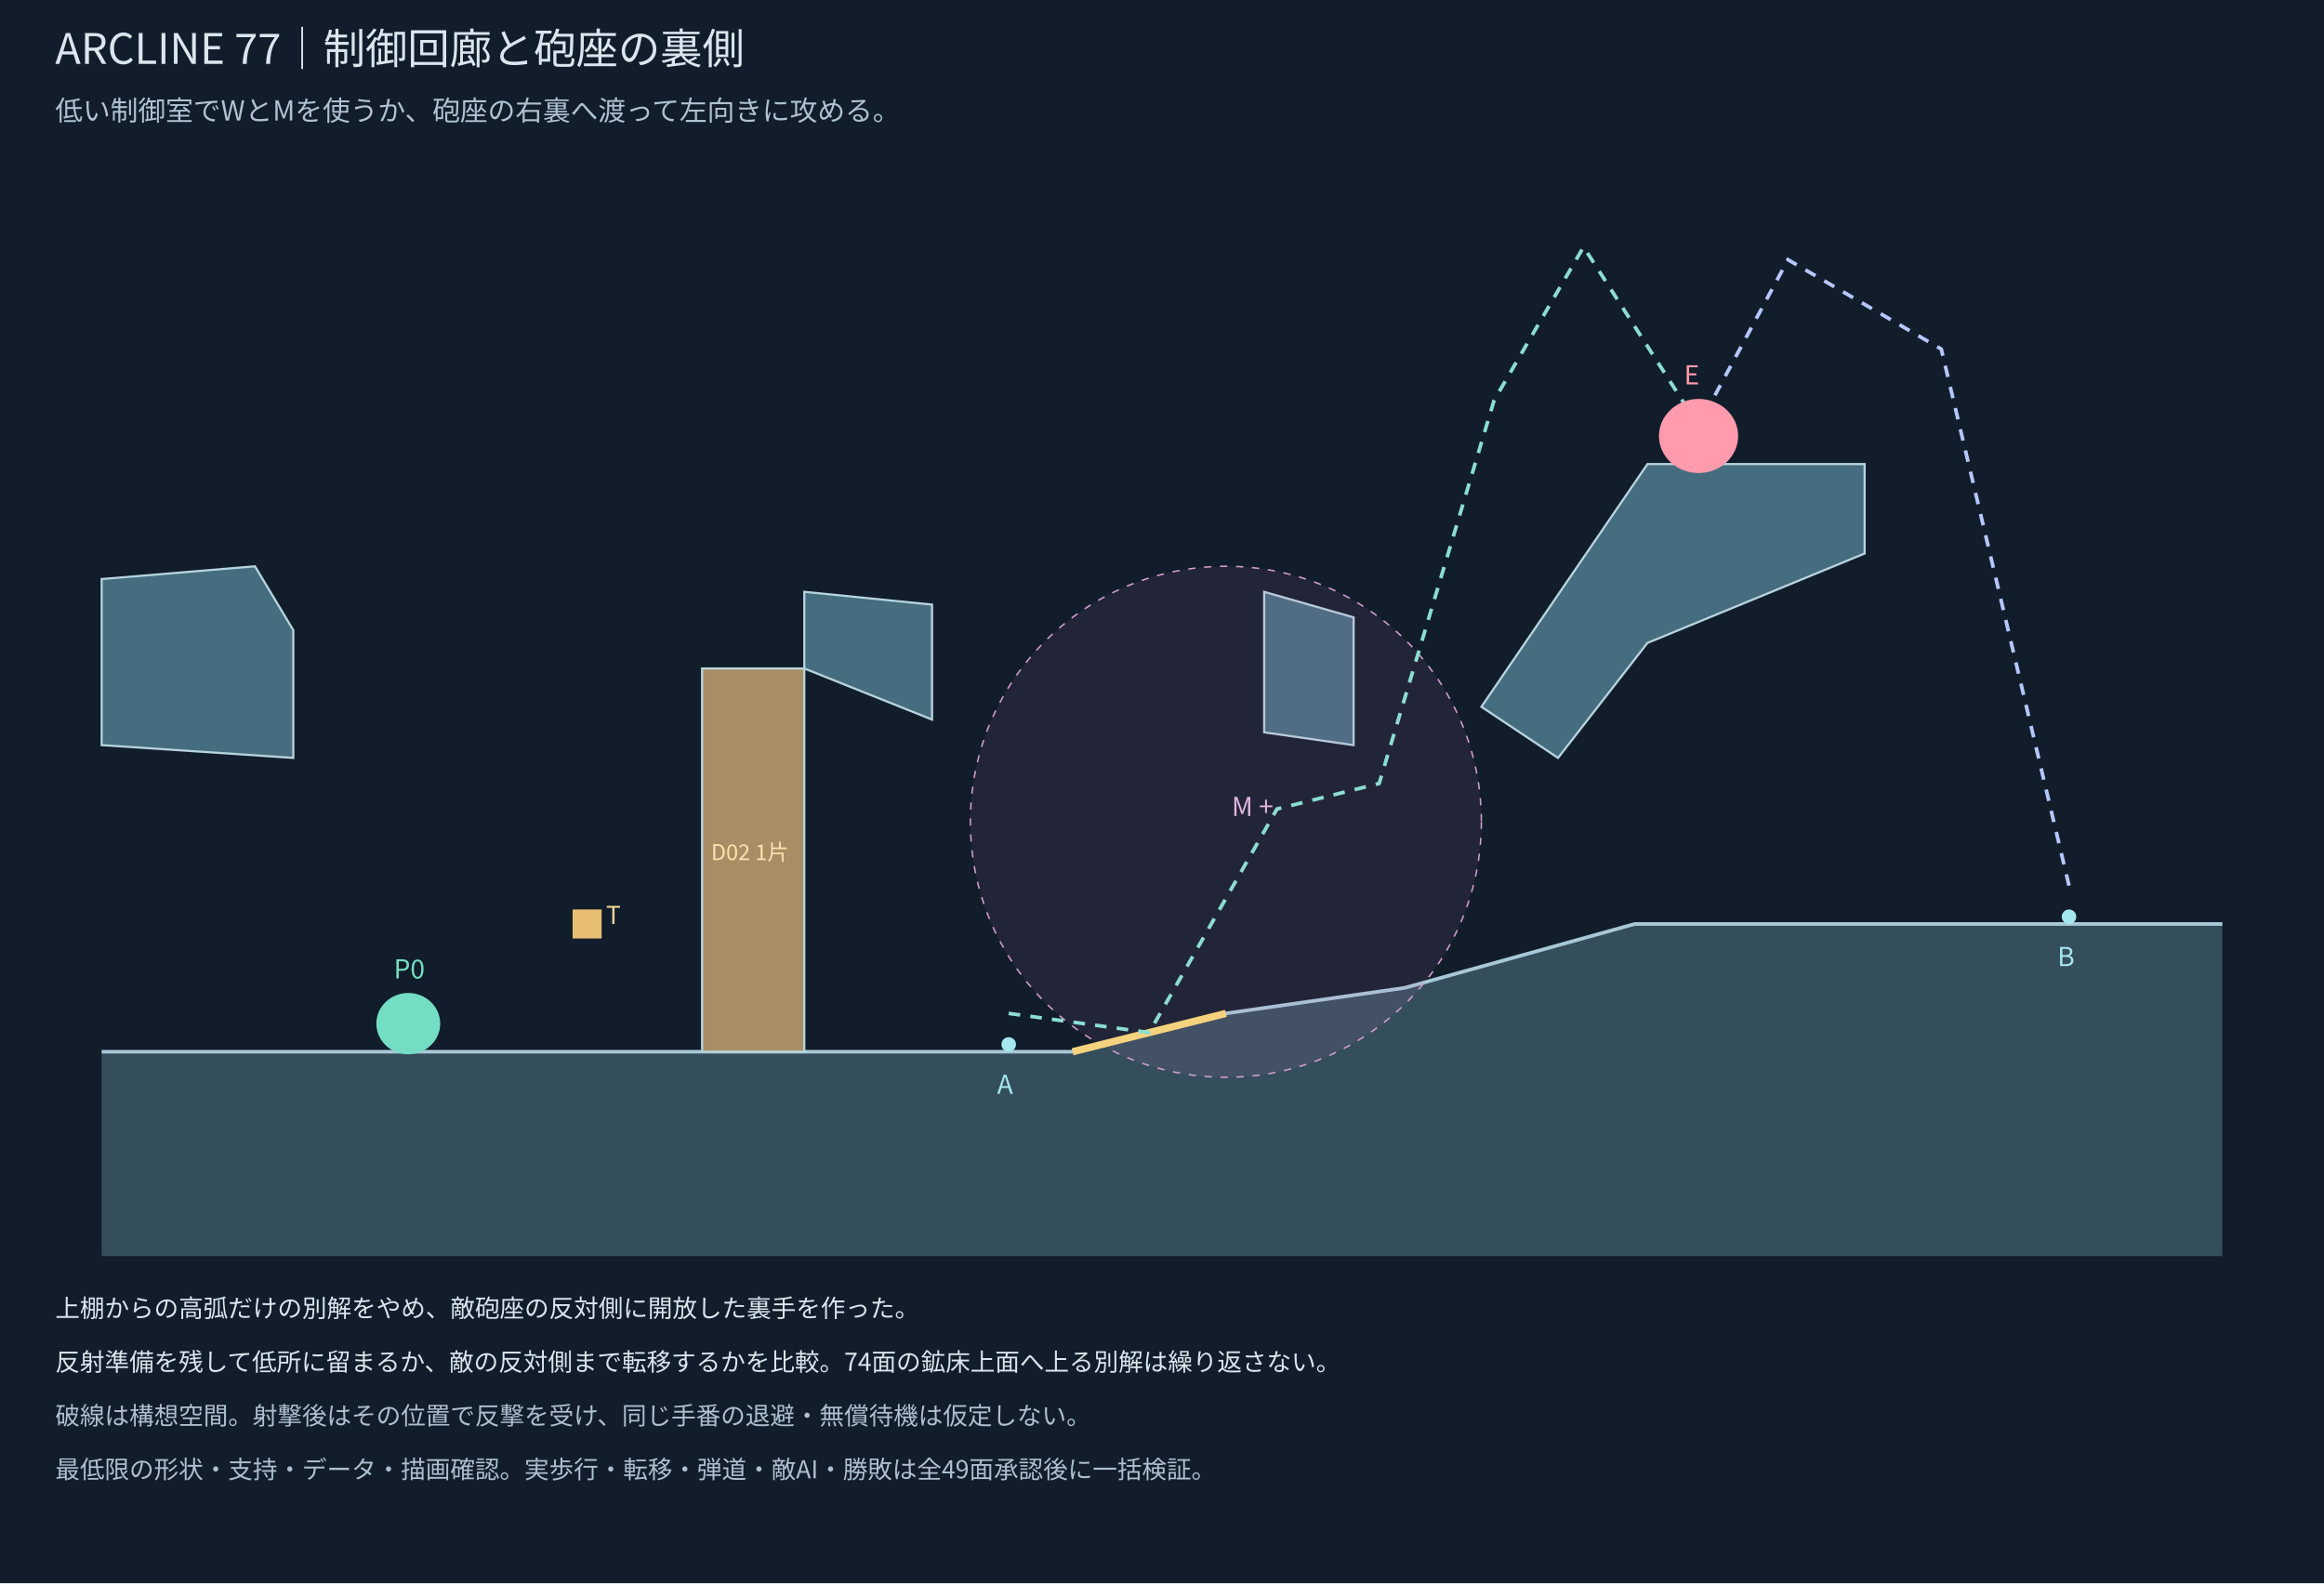
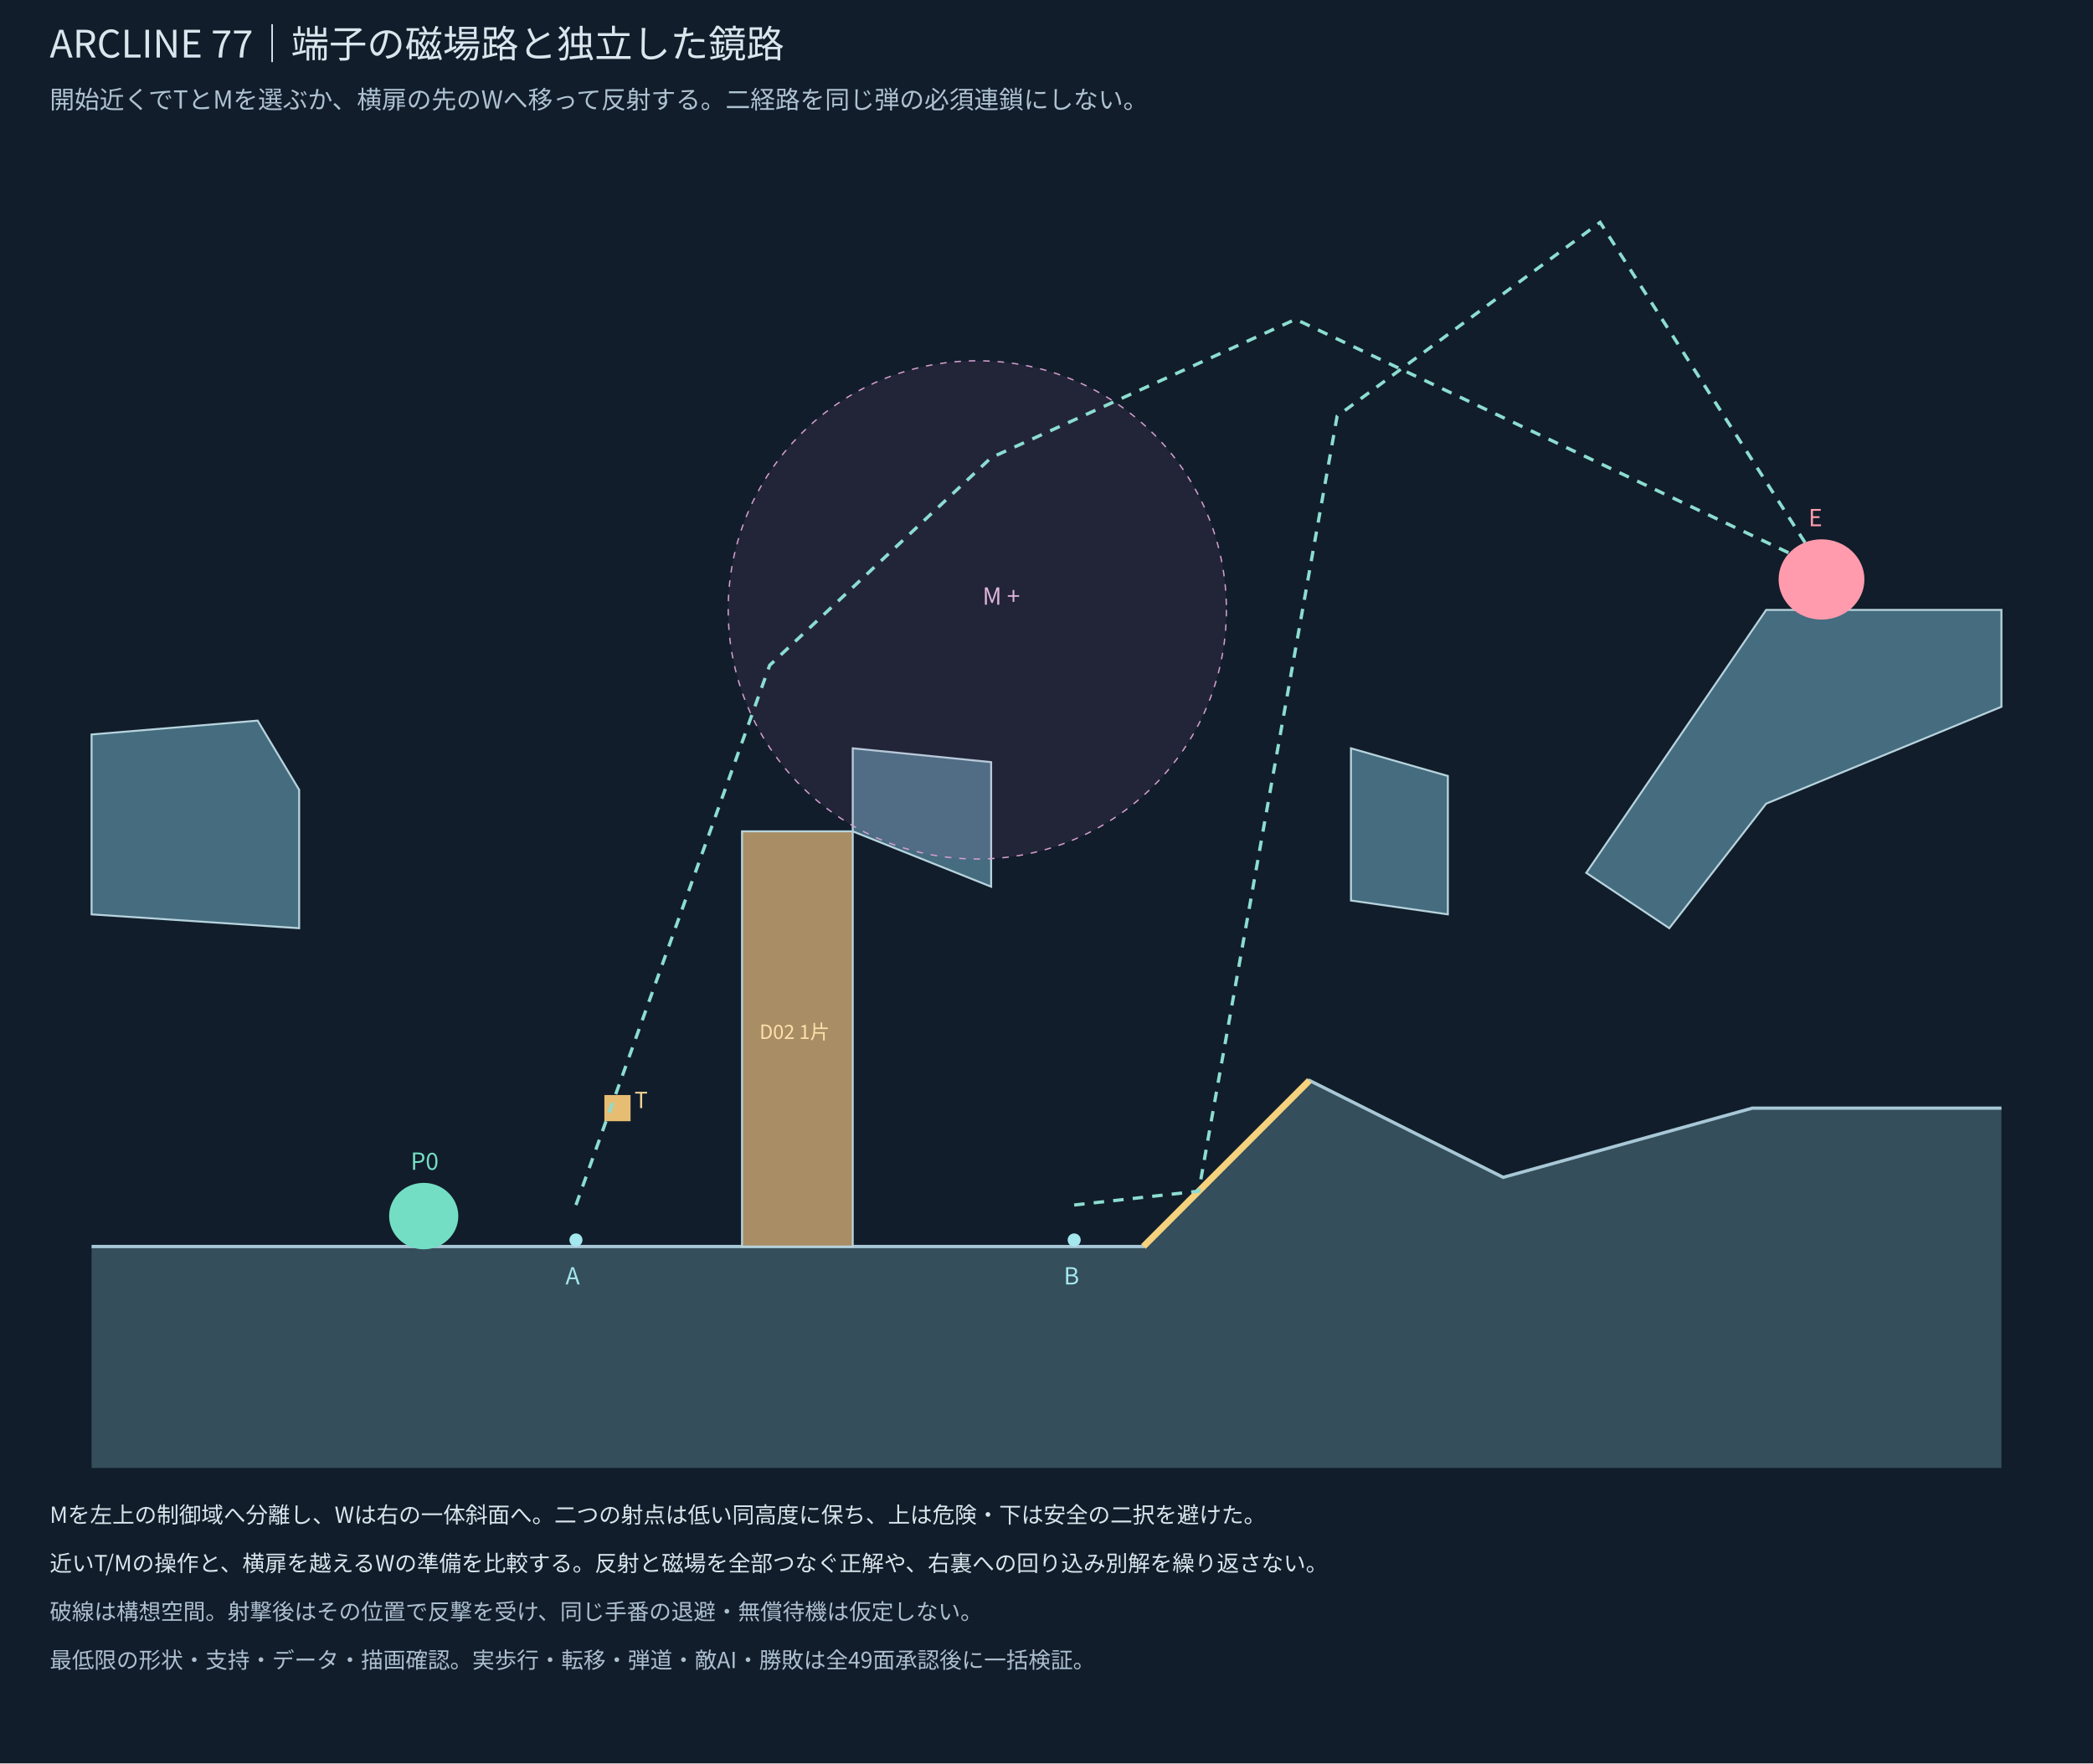
- <svg xmlns="http://www.w3.org/2000/svg" width="1600" height="1090" viewBox="0 0 1600 1090" role="img">
+ <svg xmlns="http://www.w3.org/2000/svg" width="1600" height="1348" viewBox="0 0 1600 1348" role="img">
  <rect width="100%" height="100%" fill="#111d2a" />
  <g font-family="Noto Sans CJK JP, sans-serif">
-     <text x="38" y="44" font-size="29" fill="#dae5ed">ARCLINE 77｜制御回廊と砲座の裏側</text>
-     <text x="38" y="83" font-size="19" fill="#afc2d2">低い制御室でWとMを使うか、砲座の右裏へ渡って左向きに攻める。</text>
-     <polygon points="70,724.096 738.434,724.096 843.976,697.711 967.108,680.12 1125.422,636.145 1530,636.145 1530,864.819 70,864.819" fill="#354e5c" stroke="none" stroke-width="1.5" />
-     <polyline points="70,724.096 738.434,724.096 843.976,697.711 967.108,680.12 1125.422,636.145 1530,636.145" fill="none" stroke="#a8c8d7" stroke-width="2.5" stroke-dasharray="" />
-     <polygon points="70,398.675 175.542,389.88 201.928,433.855 201.928,521.807 70,513.012" fill="#456c7f" stroke="#b7d3dd" stroke-width="1.5" />
-     <polygon points="483.373,724.096 553.735,724.096 553.735,460.241 483.373,460.241" fill="#a98d65" stroke="#b7d3dd" stroke-width="1.5" />
-     <text x="489.554" y="592.169" font-size="15" fill="#ffe0ac">D02 1片</text>
-     <polygon points="553.735,407.47 641.687,416.265 641.687,495.422 553.735,460.241" fill="#456c7f" stroke="#b7d3dd" stroke-width="1.5" />
-     <polygon points="870.361,407.47 931.928,425.06 931.928,513.012 870.361,504.217" fill="#456c7f" stroke="#b7d3dd" stroke-width="1.5" />
-     <polygon points="1019.88,486.627 1134.217,319.518 1283.735,319.518 1283.735,381.084 1134.217,442.651 1072.651,521.807" fill="#456c7f" stroke="#b7d3dd" stroke-width="1.5" />
-     <circle cx="843.976" cy="565.783" r="175.904" fill="#be75b9" fill-opacity=".1" stroke="#d49fd0" stroke-dasharray="5 6" />
-     <text x="847.976" y="561.783" font-size="18" fill="#e2b5de">M +</text>
-     <rect x="394.217" y="626.145" width="20" height="20" fill="#e6bd73" />
-     <text x="417.217" y="636.145" font-size="17" fill="#f1d398">T</text>
-     <polyline points="738.434,724.096 843.976,697.711" fill="none" stroke="#f5d27d" stroke-width="5" stroke-dasharray="" />
-     <polyline points="694.458,697.711 791.205,710.904 879.157,556.988 949.518,539.398 1028.675,275.542 1090.241,170 1169.398,293.133" fill="none" stroke="#8cddd1" stroke-width="2.5" stroke-dasharray="8 7" />
-     <polyline points="1424.458,609.759 1336.506,240.361 1230.964,178.795 1169.398,293.133" fill="none" stroke="#b5c7ff" stroke-width="2.5" stroke-dasharray="8 7" />
-     <circle cx="694.458" cy="719.096" r="5" fill="#a4e7ee" />
-     <text x="686.458" y="753.096" font-size="18" fill="#a4e7ee">A</text>
-     <circle cx="1424.458" cy="631.145" r="5" fill="#a4e7ee" />
-     <text x="1416.458" y="665.145" font-size="18" fill="#a4e7ee">B</text>
-     <ellipse cx="281.084" cy="704.747" rx="21.988" ry="21.108" fill="#74dec4" />
-     <text x="271.084" y="673.639" font-size="18" fill="#74dec4">P0</text>
-     <ellipse cx="1169.398" cy="300.169" rx="27.265" ry="25.506" fill="#ff9bad" />
-     <text x="1159.398" y="264.663" font-size="18" fill="#ff9bad">E</text>
-     <text x="38" y="906.819" font-size="17" fill="#dae5ed">上棚からの高弧だけの別解をやめ、敵砲座の反対側に開放した裏手を作った。</text>
-     <text x="38" y="943.819" font-size="17" fill="#dae5ed">反射準備を残して低所に留まるか、敵の反対側まで転移するかを比較。74面の鉱床上面へ上る別解は繰り返さない。</text>
-     <text x="38" y="980.819" font-size="17" fill="#adbfd0">破線は構想空間。射撃後はその位置で反撃を受け、同じ手番の退避・無償待機は仮定しない。</text>
-     <text x="38" y="1017.819" font-size="17" fill="#adbfd0">最低限の形状・支持・データ・描画確認。実歩行・転移・弾道・敵AI・勝敗は全49面承認後に一括検証。</text>
+     <text x="38" y="44" font-size="29" fill="#dae5ed">ARCLINE 77｜端子の磁場路と独立した鏡路</text>
+     <text x="38" y="83" font-size="19" fill="#afc2d2">開始近くでTとMを選ぶか、横扉の先のWへ移って反射する。二経路を同じ弾の必須連鎖にしない。</text>
+     <polygon points="70,952.899 874.058,952.899 1001.014,825.942 1149.13,900 1339.565,847.101 1530,847.101 1530,1122.174 70,1122.174" fill="#354e5c" stroke="none" stroke-width="1.5" />
+     <polyline points="70,952.899 874.058,952.899 1001.014,825.942 1149.13,900 1339.565,847.101 1530,847.101" fill="none" stroke="#a8c8d7" stroke-width="2.5" stroke-dasharray="" />
+     <polygon points="70,561.449 196.957,550.87 228.696,603.768 228.696,709.565 70,698.986" fill="#456c7f" stroke="#b7d3dd" stroke-width="1.5" />
+     <polygon points="567.246,952.899 651.884,952.899 651.884,635.507 567.246,635.507" fill="#a98d65" stroke="#b7d3dd" stroke-width="1.5" />
+     <text x="580.565" y="794.203" font-size="15" fill="#ffe0ac">D02 1片</text>
+     <polygon points="651.884,572.029 757.681,582.609 757.681,677.826 651.884,635.507" fill="#456c7f" stroke="#b7d3dd" stroke-width="1.5" />
+     <polygon points="1032.754,572.029 1106.812,593.188 1106.812,698.986 1032.754,688.406" fill="#456c7f" stroke="#b7d3dd" stroke-width="1.5" />
+     <polygon points="1212.609,667.246 1350.145,466.232 1530,466.232 1530,540.29 1350.145,614.348 1276.087,709.565" fill="#456c7f" stroke="#b7d3dd" stroke-width="1.5" />
+     <circle cx="747.101" cy="466.232" r="190.435" fill="#be75b9" fill-opacity=".1" stroke="#d49fd0" stroke-dasharray="5 6" />
+     <text x="751.101" y="462.232" font-size="18" fill="#e2b5de">M +</text>
+     <rect x="462.029" y="837.101" width="20" height="20" fill="#e6bd73" />
+     <text x="485.029" y="847.101" font-size="17" fill="#f1d398">T</text>
+     <polyline points="874.058,952.899 1001.014,825.942" fill="none" stroke="#f5d27d" stroke-width="5" stroke-dasharray="" />
+     <polyline points="440.29,921.159 588.406,508.551 757.681,349.855 990.435,244.058 1392.464,434.493" fill="none" stroke="#8cddd1" stroke-width="2.5" stroke-dasharray="8 7" />
+     <polyline points="821.159,921.159 916.377,910.58 1022.174,318.116 1223.188,170 1392.464,434.493" fill="none" stroke="#8cddd1" stroke-width="2.5" stroke-dasharray="8 7" />
+     <circle cx="440.29" cy="947.899" r="5" fill="#a4e7ee" />
+     <text x="432.29" y="981.899" font-size="18" fill="#a4e7ee">A</text>
+     <circle cx="821.159" cy="947.899" r="5" fill="#a4e7ee" />
+     <text x="813.159" y="981.899" font-size="18" fill="#a4e7ee">B</text>
+     <ellipse cx="323.913" cy="929.623" rx="26.449" ry="25.391" fill="#74dec4" />
+     <text x="313.913" y="894.232" font-size="18" fill="#74dec4">P0</text>
+     <ellipse cx="1392.464" cy="442.957" rx="32.797" ry="30.681" fill="#ff9bad" />
+     <text x="1382.464" y="402.275" font-size="18" fill="#ff9bad">E</text>
+     <text x="38" y="1164.174" font-size="17" fill="#dae5ed">Mを左上の制御域へ分離し、Wは右の一体斜面へ。二つの射点は低い同高度に保ち、上は危険・下は安全の二択を避けた。</text>
+     <text x="38" y="1201.174" font-size="17" fill="#dae5ed">近いT/Mの操作と、横扉を越えるWの準備を比較する。反射と磁場を全部つなぐ正解や、右裏への回り込み別解を繰り返さない。</text>
+     <text x="38" y="1238.174" font-size="17" fill="#adbfd0">破線は構想空間。射撃後はその位置で反撃を受け、同じ手番の退避・無償待機は仮定しない。</text>
+     <text x="38" y="1275.174" font-size="17" fill="#adbfd0">最低限の形状・支持・データ・描画確認。実歩行・転移・弾道・敵AI・勝敗は全49面承認後に一括検証。</text>
  </g>
</svg>
